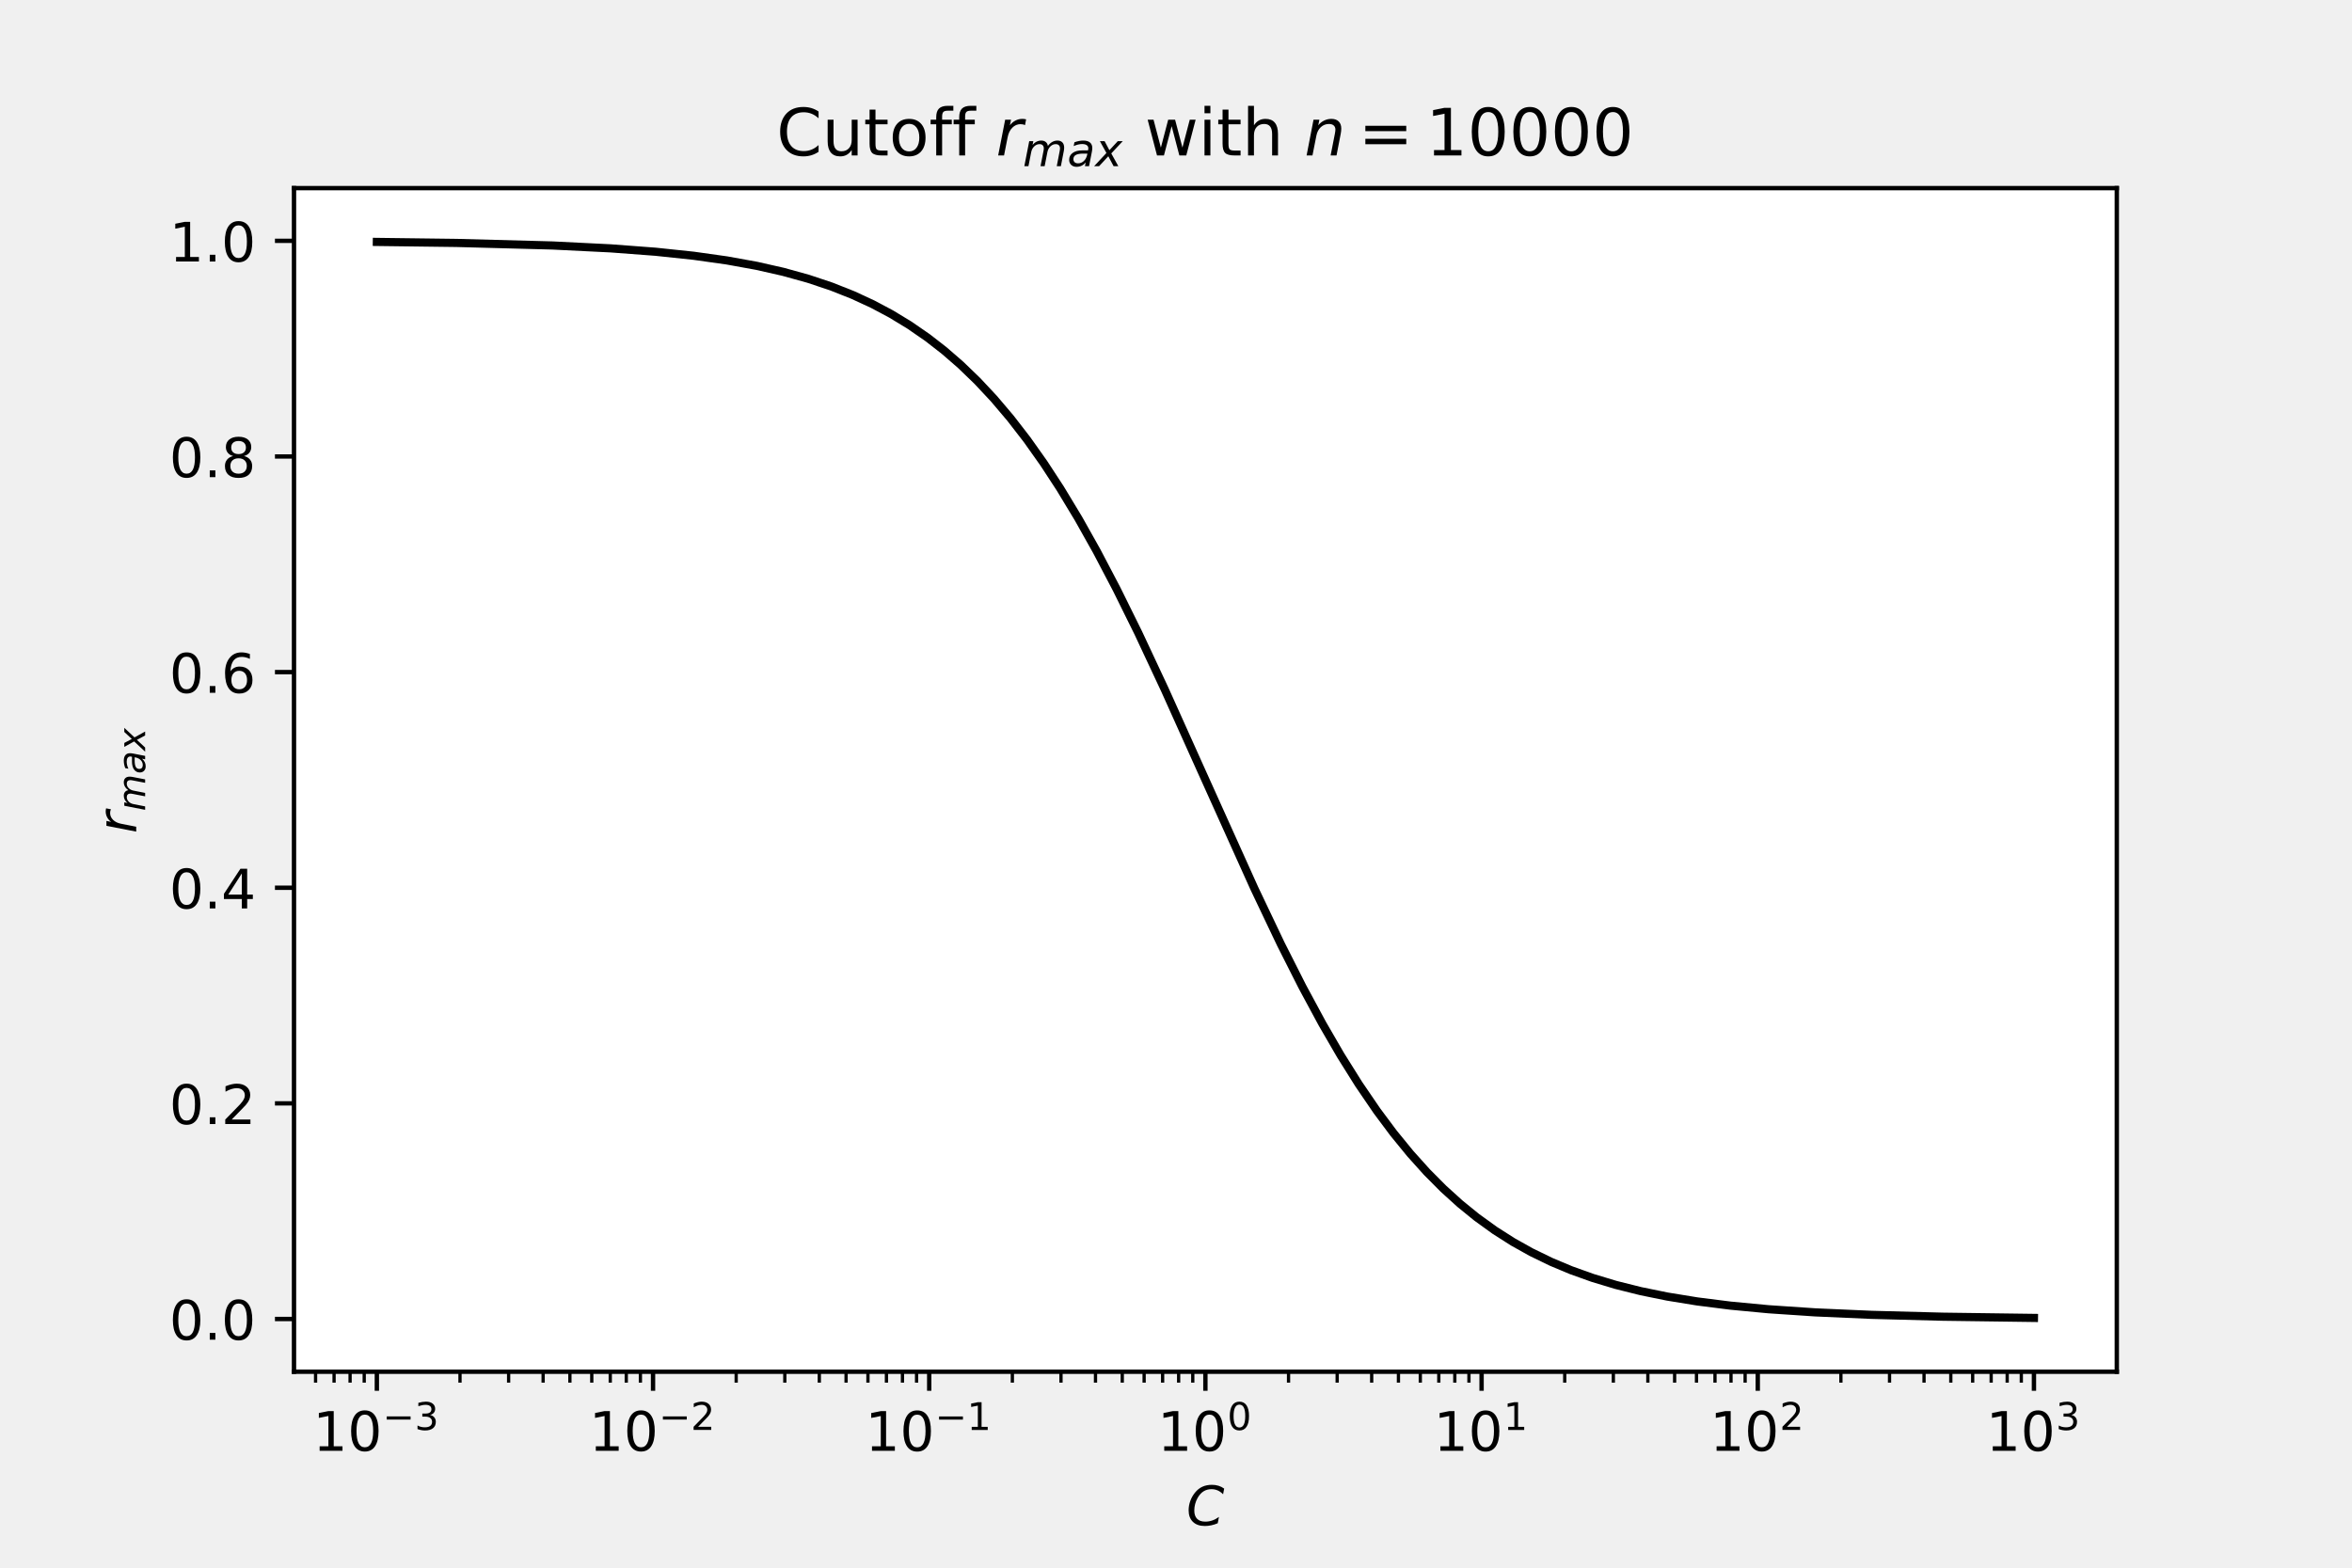
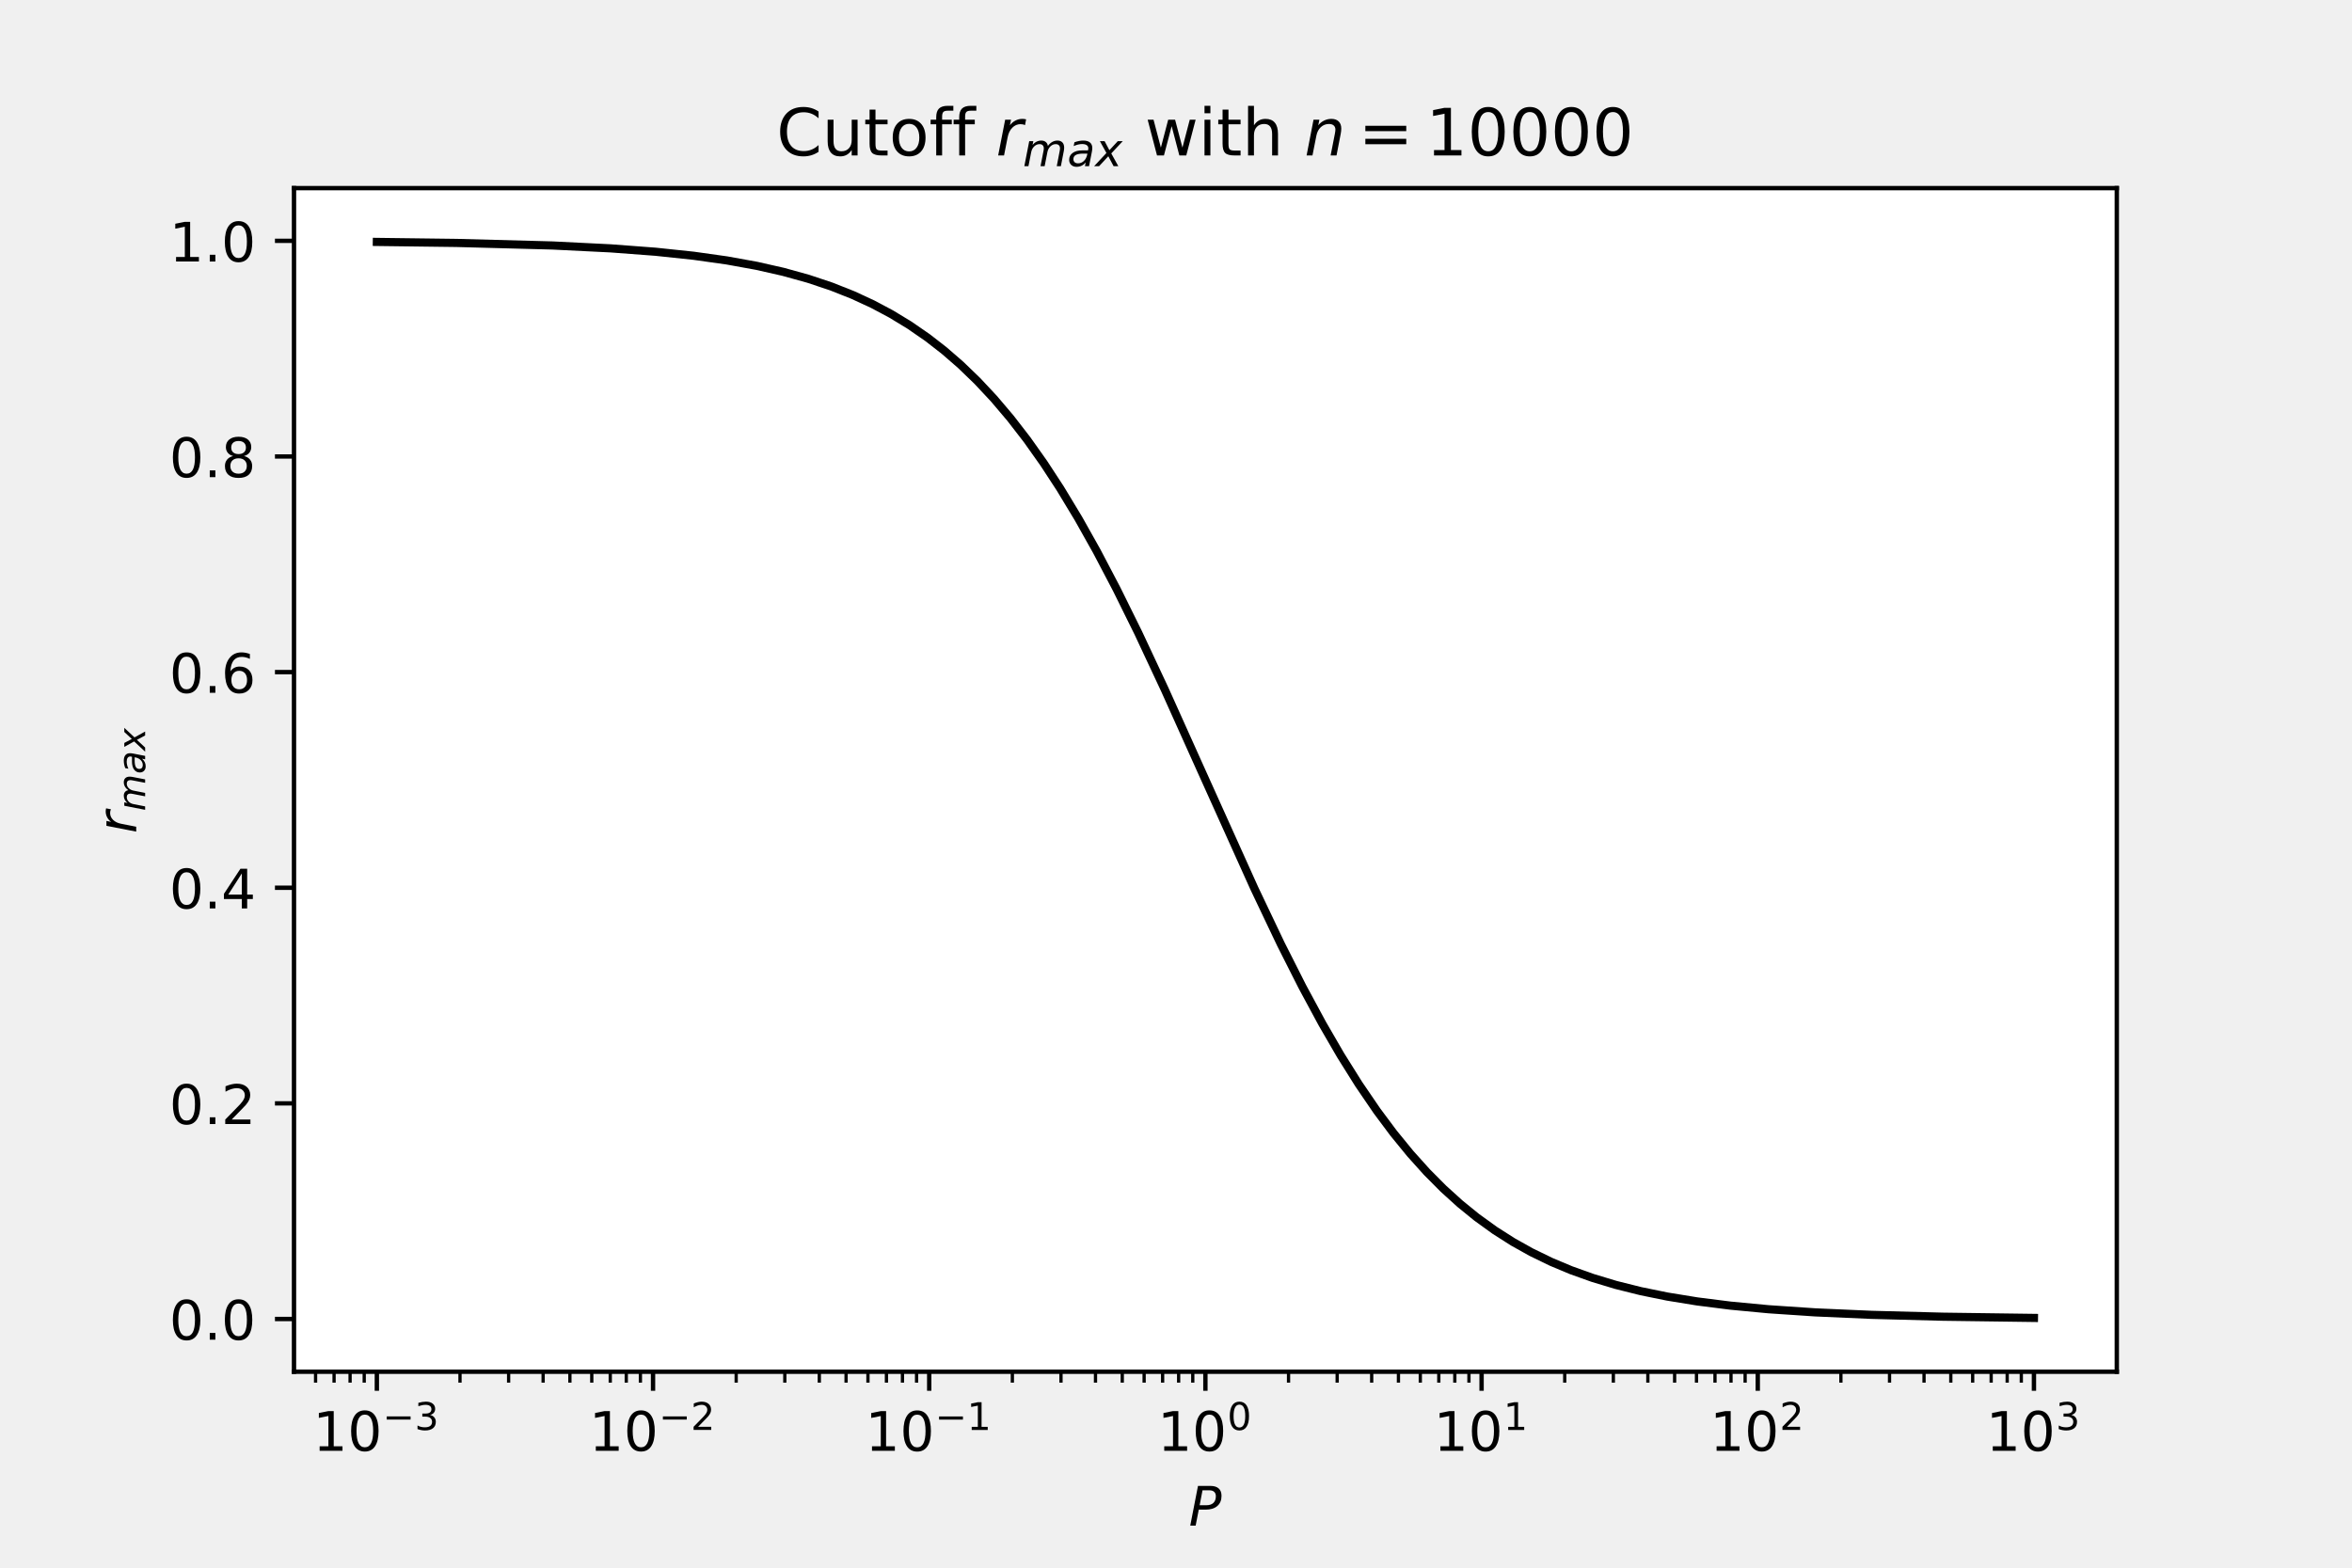
<svg xmlns="http://www.w3.org/2000/svg" xmlns:xlink="http://www.w3.org/1999/xlink" width="432pt" height="288pt" viewBox="0 0 432 288" version="1.1">
  <defs>
    <style type="text/css">*{stroke-linejoin: round; stroke-linecap: butt}</style>
  </defs>
  <g id="figure_1">
    <g id="patch_1">
      <path d="M 0 288  L 432 288  L 432 0  L 0 0  L 0 288  z " style="fill: none" />
    </g>
    <g id="axes_1">
      <g id="patch_2">
        <path d="M 54 252  L 388.8 252  L 388.8 34.56  L 54 34.56  z " style="fill: #ffffff" />
      </g>
      <g id="matplotlib.axis_1">
        <g id="xtick_1">
          <g id="line2d_1">
            <defs>
-               <path id="m0a99da5b9a" d="M 0 0  L 0 3.5  " style="stroke: #000000; stroke-width: 0.8" />
+               <path id="m77427b664f" d="M 0 0  L 0 3.5  " style="stroke: #000000; stroke-width: 0.8" />
            </defs>
            <g>
-               <use xlink:href="#m0a99da5b9a" x="69.218" y="252" style="stroke: #000000; stroke-width: 0.8" />
+               <use xlink:href="#m77427b664f" x="69.218" y="252" style="stroke: #000000; stroke-width: 0.8" />
            </g>
          </g>
          <g id="text_1">
            <g transform="translate(57.46818 266.5984)scale(0.1 -0.1)">
              <defs>
                <path id="DejaVuSans-31" d="M 794 531  L 1825 531  L 1825 4091  L 703 3866  L 703 4441  L 1819 4666  L 2450 4666  L 2450 531  L 3481 531  L 3481 0  L 794 0  L 794 531  z " transform="scale(0.015625)" />
                <path id="DejaVuSans-30" d="M 2034 4250  Q 1547 4250 1301 3770  Q 1056 3291 1056 2328  Q 1056 1369 1301 889  Q 1547 409 2034 409  Q 2525 409 2770 889  Q 3016 1369 3016 2328  Q 3016 3291 2770 3770  Q 2525 4250 2034 4250  z M 2034 4750  Q 2819 4750 3233 4129  Q 3647 3509 3647 2328  Q 3647 1150 3233 529  Q 2819 -91 2034 -91  Q 1250 -91 836 529  Q 422 1150 422 2328  Q 422 3509 836 4129  Q 1250 4750 2034 4750  z " transform="scale(0.015625)" />
                <path id="DejaVuSans-2212" d="M 678 2272  L 4684 2272  L 4684 1741  L 678 1741  L 678 2272  z " transform="scale(0.015625)" />
                <path id="DejaVuSans-33" d="M 2597 2516  Q 3050 2419 3304 2112  Q 3559 1806 3559 1356  Q 3559 666 3084 287  Q 2609 -91 1734 -91  Q 1441 -91 1130 -33  Q 819 25 488 141  L 488 750  Q 750 597 1062 519  Q 1375 441 1716 441  Q 2309 441 2620 675  Q 2931 909 2931 1356  Q 2931 1769 2642 2001  Q 2353 2234 1838 2234  L 1294 2234  L 1294 2753  L 1863 2753  Q 2328 2753 2575 2939  Q 2822 3125 2822 3475  Q 2822 3834 2567 4026  Q 2313 4219 1838 4219  Q 1578 4219 1281 4162  Q 984 4106 628 3988  L 628 4550  Q 988 4650 1302 4700  Q 1616 4750 1894 4750  Q 2613 4750 3031 4423  Q 3450 4097 3450 3541  Q 3450 3153 3228 2886  Q 3006 2619 2597 2516  z " transform="scale(0.015625)" />
              </defs>
              <use xlink:href="#DejaVuSans-31" transform="translate(0 0.765625)" />
              <use xlink:href="#DejaVuSans-30" transform="translate(63.62305 0.765625)" />
              <use xlink:href="#DejaVuSans-2212" transform="translate(128.2031 39.04688)scale(0.7)" />
              <use xlink:href="#DejaVuSans-33" transform="translate(186.8555 39.04688)scale(0.7)" />
            </g>
          </g>
        </g>
        <g id="xtick_2">
          <g id="line2d_2">
            <g>
-               <use xlink:href="#m0a99da5b9a" x="119.945" y="252" style="stroke: #000000; stroke-width: 0.8" />
+               <use xlink:href="#m77427b664f" x="119.945" y="252" style="stroke: #000000; stroke-width: 0.8" />
            </g>
          </g>
          <g id="text_2">
            <g transform="translate(108.1955 266.5984)scale(0.1 -0.1)">
              <defs>
                <path id="DejaVuSans-32" d="M 1228 531  L 3431 531  L 3431 0  L 469 0  L 469 531  Q 828 903 1448 1529  Q 2069 2156 2228 2338  Q 2531 2678 2651 2914  Q 2772 3150 2772 3378  Q 2772 3750 2511 3984  Q 2250 4219 1831 4219  Q 1534 4219 1204 4116  Q 875 4013 500 3803  L 500 4441  Q 881 4594 1212 4672  Q 1544 4750 1819 4750  Q 2544 4750 2975 4387  Q 3406 4025 3406 3419  Q 3406 3131 3298 2873  Q 3191 2616 2906 2266  Q 2828 2175 2409 1742  Q 1991 1309 1228 531  z " transform="scale(0.015625)" />
              </defs>
              <use xlink:href="#DejaVuSans-31" transform="translate(0 0.765625)" />
              <use xlink:href="#DejaVuSans-30" transform="translate(63.62305 0.765625)" />
              <use xlink:href="#DejaVuSans-2212" transform="translate(128.2031 39.04688)scale(0.7)" />
              <use xlink:href="#DejaVuSans-32" transform="translate(186.8555 39.04688)scale(0.7)" />
            </g>
          </g>
        </g>
        <g id="xtick_3">
          <g id="line2d_3">
            <g>
-               <use xlink:href="#m0a99da5b9a" x="170.673" y="252" style="stroke: #000000; stroke-width: 0.8" />
+               <use xlink:href="#m77427b664f" x="170.673" y="252" style="stroke: #000000; stroke-width: 0.8" />
            </g>
          </g>
          <g id="text_3">
            <g transform="translate(158.9227 266.5984)scale(0.1 -0.1)">
              <use xlink:href="#DejaVuSans-31" transform="translate(0 0.684375)" />
              <use xlink:href="#DejaVuSans-30" transform="translate(63.62305 0.684375)" />
              <use xlink:href="#DejaVuSans-2212" transform="translate(128.2031 38.96563)scale(0.7)" />
              <use xlink:href="#DejaVuSans-31" transform="translate(186.8555 38.96563)scale(0.7)" />
            </g>
          </g>
        </g>
        <g id="xtick_4">
          <g id="line2d_4">
            <g>
-               <use xlink:href="#m0a99da5b9a" x="221.4" y="252" style="stroke: #000000; stroke-width: 0.8" />
+               <use xlink:href="#m77427b664f" x="221.4" y="252" style="stroke: #000000; stroke-width: 0.8" />
            </g>
          </g>
          <g id="text_4">
            <g transform="translate(212.6 266.5984)scale(0.1 -0.1)">
              <use xlink:href="#DejaVuSans-31" transform="translate(0 0.765625)" />
              <use xlink:href="#DejaVuSans-30" transform="translate(63.62305 0.765625)" />
              <use xlink:href="#DejaVuSans-30" transform="translate(128.2031 39.04688)scale(0.7)" />
            </g>
          </g>
        </g>
        <g id="xtick_5">
          <g id="line2d_5">
            <g>
-               <use xlink:href="#m0a99da5b9a" x="272.127" y="252" style="stroke: #000000; stroke-width: 0.8" />
+               <use xlink:href="#m77427b664f" x="272.127" y="252" style="stroke: #000000; stroke-width: 0.8" />
            </g>
          </g>
          <g id="text_5">
            <g transform="translate(263.3273 266.5984)scale(0.1 -0.1)">
              <use xlink:href="#DejaVuSans-31" transform="translate(0 0.684375)" />
              <use xlink:href="#DejaVuSans-30" transform="translate(63.62305 0.684375)" />
              <use xlink:href="#DejaVuSans-31" transform="translate(128.2031 38.96563)scale(0.7)" />
            </g>
          </g>
        </g>
        <g id="xtick_6">
          <g id="line2d_6">
            <g>
-               <use xlink:href="#m0a99da5b9a" x="322.855" y="252" style="stroke: #000000; stroke-width: 0.8" />
+               <use xlink:href="#m77427b664f" x="322.855" y="252" style="stroke: #000000; stroke-width: 0.8" />
            </g>
          </g>
          <g id="text_6">
            <g transform="translate(314.0545 266.5984)scale(0.1 -0.1)">
              <use xlink:href="#DejaVuSans-31" transform="translate(0 0.765625)" />
              <use xlink:href="#DejaVuSans-30" transform="translate(63.62305 0.765625)" />
              <use xlink:href="#DejaVuSans-32" transform="translate(128.2031 39.04688)scale(0.7)" />
            </g>
          </g>
        </g>
        <g id="xtick_7">
          <g id="line2d_7">
            <g>
-               <use xlink:href="#m0a99da5b9a" x="373.582" y="252" style="stroke: #000000; stroke-width: 0.8" />
+               <use xlink:href="#m77427b664f" x="373.582" y="252" style="stroke: #000000; stroke-width: 0.8" />
            </g>
          </g>
          <g id="text_7">
            <g transform="translate(364.7818 266.5984)scale(0.1 -0.1)">
              <use xlink:href="#DejaVuSans-31" transform="translate(0 0.765625)" />
              <use xlink:href="#DejaVuSans-30" transform="translate(63.62305 0.765625)" />
              <use xlink:href="#DejaVuSans-33" transform="translate(128.2031 39.04688)scale(0.7)" />
            </g>
          </g>
        </g>
        <g id="xtick_8">
          <g id="line2d_8">
            <defs>
-               <path id="m6ea107515f" d="M 0 0  L 0 2  " style="stroke: #000000; stroke-width: 0.6" />
+               <path id="m5f921a0307" d="M 0 0  L 0 2  " style="stroke: #000000; stroke-width: 0.6" />
            </defs>
            <g>
-               <use xlink:href="#m6ea107515f" x="57.964" y="252" style="stroke: #000000; stroke-width: 0.6" />
+               <use xlink:href="#m5f921a0307" x="57.964" y="252" style="stroke: #000000; stroke-width: 0.6" />
            </g>
          </g>
        </g>
        <g id="xtick_9">
          <g id="line2d_9">
            <g>
-               <use xlink:href="#m6ea107515f" x="61.36" y="252" style="stroke: #000000; stroke-width: 0.6" />
+               <use xlink:href="#m5f921a0307" x="61.36" y="252" style="stroke: #000000; stroke-width: 0.6" />
            </g>
          </g>
        </g>
        <g id="xtick_10">
          <g id="line2d_10">
            <g>
-               <use xlink:href="#m6ea107515f" x="64.302" y="252" style="stroke: #000000; stroke-width: 0.6" />
+               <use xlink:href="#m5f921a0307" x="64.302" y="252" style="stroke: #000000; stroke-width: 0.6" />
            </g>
          </g>
        </g>
        <g id="xtick_11">
          <g id="line2d_11">
            <g>
-               <use xlink:href="#m6ea107515f" x="66.897" y="252" style="stroke: #000000; stroke-width: 0.6" />
+               <use xlink:href="#m5f921a0307" x="66.897" y="252" style="stroke: #000000; stroke-width: 0.6" />
            </g>
          </g>
        </g>
        <g id="xtick_12">
          <g id="line2d_12">
            <g>
-               <use xlink:href="#m6ea107515f" x="84.489" y="252" style="stroke: #000000; stroke-width: 0.6" />
+               <use xlink:href="#m5f921a0307" x="84.489" y="252" style="stroke: #000000; stroke-width: 0.6" />
            </g>
          </g>
        </g>
        <g id="xtick_13">
          <g id="line2d_13">
            <g>
-               <use xlink:href="#m6ea107515f" x="93.421" y="252" style="stroke: #000000; stroke-width: 0.6" />
+               <use xlink:href="#m5f921a0307" x="93.421" y="252" style="stroke: #000000; stroke-width: 0.6" />
            </g>
          </g>
        </g>
        <g id="xtick_14">
          <g id="line2d_14">
            <g>
-               <use xlink:href="#m6ea107515f" x="99.759" y="252" style="stroke: #000000; stroke-width: 0.6" />
+               <use xlink:href="#m5f921a0307" x="99.759" y="252" style="stroke: #000000; stroke-width: 0.6" />
            </g>
          </g>
        </g>
        <g id="xtick_15">
          <g id="line2d_15">
            <g>
-               <use xlink:href="#m6ea107515f" x="104.675" y="252" style="stroke: #000000; stroke-width: 0.6" />
+               <use xlink:href="#m5f921a0307" x="104.675" y="252" style="stroke: #000000; stroke-width: 0.6" />
            </g>
          </g>
        </g>
        <g id="xtick_16">
          <g id="line2d_16">
            <g>
-               <use xlink:href="#m6ea107515f" x="108.692" y="252" style="stroke: #000000; stroke-width: 0.6" />
+               <use xlink:href="#m5f921a0307" x="108.692" y="252" style="stroke: #000000; stroke-width: 0.6" />
            </g>
          </g>
        </g>
        <g id="xtick_17">
          <g id="line2d_17">
            <g>
-               <use xlink:href="#m6ea107515f" x="112.088" y="252" style="stroke: #000000; stroke-width: 0.6" />
+               <use xlink:href="#m5f921a0307" x="112.088" y="252" style="stroke: #000000; stroke-width: 0.6" />
            </g>
          </g>
        </g>
        <g id="xtick_18">
          <g id="line2d_18">
            <g>
-               <use xlink:href="#m6ea107515f" x="115.029" y="252" style="stroke: #000000; stroke-width: 0.6" />
+               <use xlink:href="#m5f921a0307" x="115.029" y="252" style="stroke: #000000; stroke-width: 0.6" />
            </g>
          </g>
        </g>
        <g id="xtick_19">
          <g id="line2d_19">
            <g>
-               <use xlink:href="#m6ea107515f" x="117.624" y="252" style="stroke: #000000; stroke-width: 0.6" />
+               <use xlink:href="#m5f921a0307" x="117.624" y="252" style="stroke: #000000; stroke-width: 0.6" />
            </g>
          </g>
        </g>
        <g id="xtick_20">
          <g id="line2d_20">
            <g>
-               <use xlink:href="#m6ea107515f" x="135.216" y="252" style="stroke: #000000; stroke-width: 0.6" />
+               <use xlink:href="#m5f921a0307" x="135.216" y="252" style="stroke: #000000; stroke-width: 0.6" />
            </g>
          </g>
        </g>
        <g id="xtick_21">
          <g id="line2d_21">
            <g>
-               <use xlink:href="#m6ea107515f" x="144.149" y="252" style="stroke: #000000; stroke-width: 0.6" />
+               <use xlink:href="#m5f921a0307" x="144.149" y="252" style="stroke: #000000; stroke-width: 0.6" />
            </g>
          </g>
        </g>
        <g id="xtick_22">
          <g id="line2d_22">
            <g>
-               <use xlink:href="#m6ea107515f" x="150.486" y="252" style="stroke: #000000; stroke-width: 0.6" />
+               <use xlink:href="#m5f921a0307" x="150.486" y="252" style="stroke: #000000; stroke-width: 0.6" />
            </g>
          </g>
        </g>
        <g id="xtick_23">
          <g id="line2d_23">
            <g>
-               <use xlink:href="#m6ea107515f" x="155.402" y="252" style="stroke: #000000; stroke-width: 0.6" />
+               <use xlink:href="#m5f921a0307" x="155.402" y="252" style="stroke: #000000; stroke-width: 0.6" />
            </g>
          </g>
        </g>
        <g id="xtick_24">
          <g id="line2d_24">
            <g>
-               <use xlink:href="#m6ea107515f" x="159.419" y="252" style="stroke: #000000; stroke-width: 0.6" />
+               <use xlink:href="#m5f921a0307" x="159.419" y="252" style="stroke: #000000; stroke-width: 0.6" />
            </g>
          </g>
        </g>
        <g id="xtick_25">
          <g id="line2d_25">
            <g>
-               <use xlink:href="#m6ea107515f" x="162.815" y="252" style="stroke: #000000; stroke-width: 0.6" />
+               <use xlink:href="#m5f921a0307" x="162.815" y="252" style="stroke: #000000; stroke-width: 0.6" />
            </g>
          </g>
        </g>
        <g id="xtick_26">
          <g id="line2d_26">
            <g>
-               <use xlink:href="#m6ea107515f" x="165.757" y="252" style="stroke: #000000; stroke-width: 0.6" />
+               <use xlink:href="#m5f921a0307" x="165.757" y="252" style="stroke: #000000; stroke-width: 0.6" />
            </g>
          </g>
        </g>
        <g id="xtick_27">
          <g id="line2d_27">
            <g>
-               <use xlink:href="#m6ea107515f" x="168.352" y="252" style="stroke: #000000; stroke-width: 0.6" />
+               <use xlink:href="#m5f921a0307" x="168.352" y="252" style="stroke: #000000; stroke-width: 0.6" />
            </g>
          </g>
        </g>
        <g id="xtick_28">
          <g id="line2d_28">
            <g>
-               <use xlink:href="#m6ea107515f" x="185.943" y="252" style="stroke: #000000; stroke-width: 0.6" />
+               <use xlink:href="#m5f921a0307" x="185.943" y="252" style="stroke: #000000; stroke-width: 0.6" />
            </g>
          </g>
        </g>
        <g id="xtick_29">
          <g id="line2d_29">
            <g>
-               <use xlink:href="#m6ea107515f" x="194.876" y="252" style="stroke: #000000; stroke-width: 0.6" />
+               <use xlink:href="#m5f921a0307" x="194.876" y="252" style="stroke: #000000; stroke-width: 0.6" />
            </g>
          </g>
        </g>
        <g id="xtick_30">
          <g id="line2d_30">
            <g>
-               <use xlink:href="#m6ea107515f" x="201.214" y="252" style="stroke: #000000; stroke-width: 0.6" />
+               <use xlink:href="#m5f921a0307" x="201.214" y="252" style="stroke: #000000; stroke-width: 0.6" />
            </g>
          </g>
        </g>
        <g id="xtick_31">
          <g id="line2d_31">
            <g>
-               <use xlink:href="#m6ea107515f" x="206.13" y="252" style="stroke: #000000; stroke-width: 0.6" />
+               <use xlink:href="#m5f921a0307" x="206.13" y="252" style="stroke: #000000; stroke-width: 0.6" />
            </g>
          </g>
        </g>
        <g id="xtick_32">
          <g id="line2d_32">
            <g>
-               <use xlink:href="#m6ea107515f" x="210.146" y="252" style="stroke: #000000; stroke-width: 0.6" />
+               <use xlink:href="#m5f921a0307" x="210.146" y="252" style="stroke: #000000; stroke-width: 0.6" />
            </g>
          </g>
        </g>
        <g id="xtick_33">
          <g id="line2d_33">
            <g>
-               <use xlink:href="#m6ea107515f" x="213.542" y="252" style="stroke: #000000; stroke-width: 0.6" />
+               <use xlink:href="#m5f921a0307" x="213.542" y="252" style="stroke: #000000; stroke-width: 0.6" />
            </g>
          </g>
        </g>
        <g id="xtick_34">
          <g id="line2d_34">
            <g>
-               <use xlink:href="#m6ea107515f" x="216.484" y="252" style="stroke: #000000; stroke-width: 0.6" />
+               <use xlink:href="#m5f921a0307" x="216.484" y="252" style="stroke: #000000; stroke-width: 0.6" />
            </g>
          </g>
        </g>
        <g id="xtick_35">
          <g id="line2d_35">
            <g>
-               <use xlink:href="#m6ea107515f" x="219.079" y="252" style="stroke: #000000; stroke-width: 0.6" />
+               <use xlink:href="#m5f921a0307" x="219.079" y="252" style="stroke: #000000; stroke-width: 0.6" />
            </g>
          </g>
        </g>
        <g id="xtick_36">
          <g id="line2d_36">
            <g>
-               <use xlink:href="#m6ea107515f" x="236.67" y="252" style="stroke: #000000; stroke-width: 0.6" />
+               <use xlink:href="#m5f921a0307" x="236.67" y="252" style="stroke: #000000; stroke-width: 0.6" />
            </g>
          </g>
        </g>
        <g id="xtick_37">
          <g id="line2d_37">
            <g>
-               <use xlink:href="#m6ea107515f" x="245.603" y="252" style="stroke: #000000; stroke-width: 0.6" />
+               <use xlink:href="#m5f921a0307" x="245.603" y="252" style="stroke: #000000; stroke-width: 0.6" />
            </g>
          </g>
        </g>
        <g id="xtick_38">
          <g id="line2d_38">
            <g>
-               <use xlink:href="#m6ea107515f" x="251.941" y="252" style="stroke: #000000; stroke-width: 0.6" />
+               <use xlink:href="#m5f921a0307" x="251.941" y="252" style="stroke: #000000; stroke-width: 0.6" />
            </g>
          </g>
        </g>
        <g id="xtick_39">
          <g id="line2d_39">
            <g>
-               <use xlink:href="#m6ea107515f" x="256.857" y="252" style="stroke: #000000; stroke-width: 0.6" />
+               <use xlink:href="#m5f921a0307" x="256.857" y="252" style="stroke: #000000; stroke-width: 0.6" />
            </g>
          </g>
        </g>
        <g id="xtick_40">
          <g id="line2d_40">
            <g>
-               <use xlink:href="#m6ea107515f" x="260.873" y="252" style="stroke: #000000; stroke-width: 0.6" />
+               <use xlink:href="#m5f921a0307" x="260.873" y="252" style="stroke: #000000; stroke-width: 0.6" />
            </g>
          </g>
        </g>
        <g id="xtick_41">
          <g id="line2d_41">
            <g>
-               <use xlink:href="#m6ea107515f" x="264.27" y="252" style="stroke: #000000; stroke-width: 0.6" />
+               <use xlink:href="#m5f921a0307" x="264.27" y="252" style="stroke: #000000; stroke-width: 0.6" />
            </g>
          </g>
        </g>
        <g id="xtick_42">
          <g id="line2d_42">
            <g>
-               <use xlink:href="#m6ea107515f" x="267.211" y="252" style="stroke: #000000; stroke-width: 0.6" />
+               <use xlink:href="#m5f921a0307" x="267.211" y="252" style="stroke: #000000; stroke-width: 0.6" />
            </g>
          </g>
        </g>
        <g id="xtick_43">
          <g id="line2d_43">
            <g>
-               <use xlink:href="#m6ea107515f" x="269.806" y="252" style="stroke: #000000; stroke-width: 0.6" />
+               <use xlink:href="#m5f921a0307" x="269.806" y="252" style="stroke: #000000; stroke-width: 0.6" />
            </g>
          </g>
        </g>
        <g id="xtick_44">
          <g id="line2d_44">
            <g>
-               <use xlink:href="#m6ea107515f" x="287.398" y="252" style="stroke: #000000; stroke-width: 0.6" />
+               <use xlink:href="#m5f921a0307" x="287.398" y="252" style="stroke: #000000; stroke-width: 0.6" />
            </g>
          </g>
        </g>
        <g id="xtick_45">
          <g id="line2d_45">
            <g>
-               <use xlink:href="#m6ea107515f" x="296.33" y="252" style="stroke: #000000; stroke-width: 0.6" />
+               <use xlink:href="#m5f921a0307" x="296.33" y="252" style="stroke: #000000; stroke-width: 0.6" />
            </g>
          </g>
        </g>
        <g id="xtick_46">
          <g id="line2d_46">
            <g>
-               <use xlink:href="#m6ea107515f" x="302.668" y="252" style="stroke: #000000; stroke-width: 0.6" />
+               <use xlink:href="#m5f921a0307" x="302.668" y="252" style="stroke: #000000; stroke-width: 0.6" />
            </g>
          </g>
        </g>
        <g id="xtick_47">
          <g id="line2d_47">
            <g>
-               <use xlink:href="#m6ea107515f" x="307.584" y="252" style="stroke: #000000; stroke-width: 0.6" />
+               <use xlink:href="#m5f921a0307" x="307.584" y="252" style="stroke: #000000; stroke-width: 0.6" />
            </g>
          </g>
        </g>
        <g id="xtick_48">
          <g id="line2d_48">
            <g>
-               <use xlink:href="#m6ea107515f" x="311.601" y="252" style="stroke: #000000; stroke-width: 0.6" />
+               <use xlink:href="#m5f921a0307" x="311.601" y="252" style="stroke: #000000; stroke-width: 0.6" />
            </g>
          </g>
        </g>
        <g id="xtick_49">
          <g id="line2d_49">
            <g>
-               <use xlink:href="#m6ea107515f" x="314.997" y="252" style="stroke: #000000; stroke-width: 0.6" />
+               <use xlink:href="#m5f921a0307" x="314.997" y="252" style="stroke: #000000; stroke-width: 0.6" />
            </g>
          </g>
        </g>
        <g id="xtick_50">
          <g id="line2d_50">
            <g>
-               <use xlink:href="#m6ea107515f" x="317.939" y="252" style="stroke: #000000; stroke-width: 0.6" />
+               <use xlink:href="#m5f921a0307" x="317.939" y="252" style="stroke: #000000; stroke-width: 0.6" />
            </g>
          </g>
        </g>
        <g id="xtick_51">
          <g id="line2d_51">
            <g>
-               <use xlink:href="#m6ea107515f" x="320.533" y="252" style="stroke: #000000; stroke-width: 0.6" />
+               <use xlink:href="#m5f921a0307" x="320.533" y="252" style="stroke: #000000; stroke-width: 0.6" />
            </g>
          </g>
        </g>
        <g id="xtick_52">
          <g id="line2d_52">
            <g>
-               <use xlink:href="#m6ea107515f" x="338.125" y="252" style="stroke: #000000; stroke-width: 0.6" />
+               <use xlink:href="#m5f921a0307" x="338.125" y="252" style="stroke: #000000; stroke-width: 0.6" />
            </g>
          </g>
        </g>
        <g id="xtick_53">
          <g id="line2d_53">
            <g>
-               <use xlink:href="#m6ea107515f" x="347.058" y="252" style="stroke: #000000; stroke-width: 0.6" />
+               <use xlink:href="#m5f921a0307" x="347.058" y="252" style="stroke: #000000; stroke-width: 0.6" />
            </g>
          </g>
        </g>
        <g id="xtick_54">
          <g id="line2d_54">
            <g>
-               <use xlink:href="#m6ea107515f" x="353.395" y="252" style="stroke: #000000; stroke-width: 0.6" />
+               <use xlink:href="#m5f921a0307" x="353.395" y="252" style="stroke: #000000; stroke-width: 0.6" />
            </g>
          </g>
        </g>
        <g id="xtick_55">
          <g id="line2d_55">
            <g>
-               <use xlink:href="#m6ea107515f" x="358.311" y="252" style="stroke: #000000; stroke-width: 0.6" />
+               <use xlink:href="#m5f921a0307" x="358.311" y="252" style="stroke: #000000; stroke-width: 0.6" />
            </g>
          </g>
        </g>
        <g id="xtick_56">
          <g id="line2d_56">
            <g>
-               <use xlink:href="#m6ea107515f" x="362.328" y="252" style="stroke: #000000; stroke-width: 0.6" />
+               <use xlink:href="#m5f921a0307" x="362.328" y="252" style="stroke: #000000; stroke-width: 0.6" />
            </g>
          </g>
        </g>
        <g id="xtick_57">
          <g id="line2d_57">
            <g>
-               <use xlink:href="#m6ea107515f" x="365.724" y="252" style="stroke: #000000; stroke-width: 0.6" />
+               <use xlink:href="#m5f921a0307" x="365.724" y="252" style="stroke: #000000; stroke-width: 0.6" />
            </g>
          </g>
        </g>
        <g id="xtick_58">
          <g id="line2d_58">
            <g>
-               <use xlink:href="#m6ea107515f" x="368.666" y="252" style="stroke: #000000; stroke-width: 0.6" />
+               <use xlink:href="#m5f921a0307" x="368.666" y="252" style="stroke: #000000; stroke-width: 0.6" />
            </g>
          </g>
        </g>
        <g id="xtick_59">
          <g id="line2d_59">
            <g>
-               <use xlink:href="#m6ea107515f" x="371.261" y="252" style="stroke: #000000; stroke-width: 0.6" />
+               <use xlink:href="#m5f921a0307" x="371.261" y="252" style="stroke: #000000; stroke-width: 0.6" />
            </g>
          </g>
        </g>
        <g id="text_8">
-           <g transform="translate(217.9 280.2766)scale(0.1 -0.1)">
+           <g transform="translate(218.35 280.2766)scale(0.1 -0.1)">
            <defs>
-               <path id="DejaVuSans-Oblique-43" d="M 4447 4306  L 4319 3641  Q 4019 3944 3683 4091  Q 3347 4238 2956 4238  Q 2422 4238 2017 3981  Q 1613 3725 1319 3200  Q 1131 2863 1032 2486  Q 934 2109 934 1728  Q 934 1091 1264 756  Q 1594 422 2222 422  Q 2656 422 3056 561  Q 3456 700 3834 978  L 3688 231  Q 3316 72 2936 -9  Q 2556 -91 2175 -91  Q 1278 -91 773 396  Q 269 884 269 1753  Q 269 2309 461 2846  Q 653 3384 1013 3828  Q 1394 4300 1883 4525  Q 2372 4750 3022 4750  Q 3422 4750 3780 4639  Q 4138 4528 4447 4306  z " transform="scale(0.015625)" />
+               <path id="DejaVuSans-Oblique-50" d="M 1081 4666  L 2541 4666  Q 3178 4666 3512 4369  Q 3847 4072 3847 3500  Q 3847 2731 3353 2303  Q 2859 1875 1966 1875  L 1172 1875  L 806 0  L 172 0  L 1081 4666  z M 1613 4147  L 1275 2394  L 2069 2394  Q 2606 2394 2893 2669  Q 3181 2944 3181 3456  Q 3181 3784 2986 3965  Q 2791 4147 2438 4147  L 1613 4147  z " transform="scale(0.015625)" />
            </defs>
-             <use xlink:href="#DejaVuSans-Oblique-43" transform="translate(0 0.78125)" />
+             <use xlink:href="#DejaVuSans-Oblique-50" transform="translate(0 0.09375)" />
          </g>
        </g>
      </g>
      <g id="matplotlib.axis_2">
        <g id="ytick_1">
          <g id="line2d_60">
            <defs>
-               <path id="md13eb51fab" d="M 0 0  L -3.5 0  " style="stroke: #000000; stroke-width: 0.8" />
+               <path id="m10a8752528" d="M 0 0  L -3.5 0  " style="stroke: #000000; stroke-width: 0.8" />
            </defs>
            <g>
-               <use xlink:href="#md13eb51fab" x="54" y="242.314" style="stroke: #000000; stroke-width: 0.8" />
+               <use xlink:href="#m10a8752528" x="54" y="242.314" style="stroke: #000000; stroke-width: 0.8" />
            </g>
          </g>
          <g id="text_9">
            <g transform="translate(31.09688 246.1135)scale(0.1 -0.1)">
              <defs>
                <path id="DejaVuSans-2e" d="M 684 794  L 1344 794  L 1344 0  L 684 0  L 684 794  z " transform="scale(0.015625)" />
              </defs>
              <use xlink:href="#DejaVuSans-30" />
              <use xlink:href="#DejaVuSans-2e" x="63.623" />
              <use xlink:href="#DejaVuSans-30" x="95.41" />
            </g>
          </g>
        </g>
        <g id="ytick_2">
          <g id="line2d_61">
            <g>
-               <use xlink:href="#md13eb51fab" x="54" y="202.7" style="stroke: #000000; stroke-width: 0.8" />
+               <use xlink:href="#m10a8752528" x="54" y="202.7" style="stroke: #000000; stroke-width: 0.8" />
            </g>
          </g>
          <g id="text_10">
            <g transform="translate(31.09688 206.4995)scale(0.1 -0.1)">
              <use xlink:href="#DejaVuSans-30" />
              <use xlink:href="#DejaVuSans-2e" x="63.623" />
              <use xlink:href="#DejaVuSans-32" x="95.41" />
            </g>
          </g>
        </g>
        <g id="ytick_3">
          <g id="line2d_62">
            <g>
-               <use xlink:href="#md13eb51fab" x="54" y="163.086" style="stroke: #000000; stroke-width: 0.8" />
+               <use xlink:href="#m10a8752528" x="54" y="163.086" style="stroke: #000000; stroke-width: 0.8" />
            </g>
          </g>
          <g id="text_11">
            <g transform="translate(31.09688 166.8856)scale(0.1 -0.1)">
              <defs>
                <path id="DejaVuSans-34" d="M 2419 4116  L 825 1625  L 2419 1625  L 2419 4116  z M 2253 4666  L 3047 4666  L 3047 1625  L 3713 1625  L 3713 1100  L 3047 1100  L 3047 0  L 2419 0  L 2419 1100  L 313 1100  L 313 1709  L 2253 4666  z " transform="scale(0.015625)" />
              </defs>
              <use xlink:href="#DejaVuSans-30" />
              <use xlink:href="#DejaVuSans-2e" x="63.623" />
              <use xlink:href="#DejaVuSans-34" x="95.41" />
            </g>
          </g>
        </g>
        <g id="ytick_4">
          <g id="line2d_63">
            <g>
-               <use xlink:href="#md13eb51fab" x="54" y="123.473" style="stroke: #000000; stroke-width: 0.8" />
+               <use xlink:href="#m10a8752528" x="54" y="123.473" style="stroke: #000000; stroke-width: 0.8" />
            </g>
          </g>
          <g id="text_12">
            <g transform="translate(31.09688 127.2717)scale(0.1 -0.1)">
              <defs>
                <path id="DejaVuSans-36" d="M 2113 2584  Q 1688 2584 1439 2293  Q 1191 2003 1191 1497  Q 1191 994 1439 701  Q 1688 409 2113 409  Q 2538 409 2786 701  Q 3034 994 3034 1497  Q 3034 2003 2786 2293  Q 2538 2584 2113 2584  z M 3366 4563  L 3366 3988  Q 3128 4100 2886 4159  Q 2644 4219 2406 4219  Q 1781 4219 1451 3797  Q 1122 3375 1075 2522  Q 1259 2794 1537 2939  Q 1816 3084 2150 3084  Q 2853 3084 3261 2657  Q 3669 2231 3669 1497  Q 3669 778 3244 343  Q 2819 -91 2113 -91  Q 1303 -91 875 529  Q 447 1150 447 2328  Q 447 3434 972 4092  Q 1497 4750 2381 4750  Q 2619 4750 2861 4703  Q 3103 4656 3366 4563  z " transform="scale(0.015625)" />
              </defs>
              <use xlink:href="#DejaVuSans-30" />
              <use xlink:href="#DejaVuSans-2e" x="63.623" />
              <use xlink:href="#DejaVuSans-36" x="95.41" />
            </g>
          </g>
        </g>
        <g id="ytick_5">
          <g id="line2d_64">
            <g>
-               <use xlink:href="#md13eb51fab" x="54" y="83.859" style="stroke: #000000; stroke-width: 0.8" />
+               <use xlink:href="#m10a8752528" x="54" y="83.859" style="stroke: #000000; stroke-width: 0.8" />
            </g>
          </g>
          <g id="text_13">
            <g transform="translate(31.09688 87.65782)scale(0.1 -0.1)">
              <defs>
                <path id="DejaVuSans-38" d="M 2034 2216  Q 1584 2216 1326 1975  Q 1069 1734 1069 1313  Q 1069 891 1326 650  Q 1584 409 2034 409  Q 2484 409 2743 651  Q 3003 894 3003 1313  Q 3003 1734 2745 1975  Q 2488 2216 2034 2216  z M 1403 2484  Q 997 2584 770 2862  Q 544 3141 544 3541  Q 544 4100 942 4425  Q 1341 4750 2034 4750  Q 2731 4750 3128 4425  Q 3525 4100 3525 3541  Q 3525 3141 3298 2862  Q 3072 2584 2669 2484  Q 3125 2378 3379 2068  Q 3634 1759 3634 1313  Q 3634 634 3220 271  Q 2806 -91 2034 -91  Q 1263 -91 848 271  Q 434 634 434 1313  Q 434 1759 690 2068  Q 947 2378 1403 2484  z M 1172 3481  Q 1172 3119 1398 2916  Q 1625 2713 2034 2713  Q 2441 2713 2670 2916  Q 2900 3119 2900 3481  Q 2900 3844 2670 4047  Q 2441 4250 2034 4250  Q 1625 4250 1398 4047  Q 1172 3844 1172 3481  z " transform="scale(0.015625)" />
              </defs>
              <use xlink:href="#DejaVuSans-30" />
              <use xlink:href="#DejaVuSans-2e" x="63.623" />
              <use xlink:href="#DejaVuSans-38" x="95.41" />
            </g>
          </g>
        </g>
        <g id="ytick_6">
          <g id="line2d_65">
            <g>
-               <use xlink:href="#md13eb51fab" x="54" y="44.245" style="stroke: #000000; stroke-width: 0.8" />
+               <use xlink:href="#m10a8752528" x="54" y="44.245" style="stroke: #000000; stroke-width: 0.8" />
            </g>
          </g>
          <g id="text_14">
            <g transform="translate(31.09688 48.04392)scale(0.1 -0.1)">
              <use xlink:href="#DejaVuSans-31" />
              <use xlink:href="#DejaVuSans-2e" x="63.623" />
              <use xlink:href="#DejaVuSans-30" x="95.41" />
            </g>
          </g>
        </g>
        <g id="text_15">
          <g transform="translate(25.01719 153.13)rotate(-90)scale(0.1 -0.1)">
            <defs>
              <path id="DejaVuSans-Oblique-72" d="M 2853 2969  Q 2766 3016 2653 3041  Q 2541 3066 2413 3066  Q 1953 3066 1609 2717  Q 1266 2369 1153 1784  L 800 0  L 225 0  L 909 3500  L 1484 3500  L 1375 2956  Q 1603 3259 1920 3421  Q 2238 3584 2597 3584  Q 2691 3584 2781 3573  Q 2872 3563 2963 3538  L 2853 2969  z " transform="scale(0.015625)" />
              <path id="DejaVuSans-Oblique-6d" d="M 5747 2113  L 5338 0  L 4763 0  L 5166 2094  Q 5191 2228 5203 2325  Q 5216 2422 5216 2491  Q 5216 2772 5059 2928  Q 4903 3084 4622 3084  Q 4203 3084 3875 2770  Q 3547 2456 3450 1953  L 3066 0  L 2491 0  L 2900 2094  Q 2925 2209 2937 2307  Q 2950 2406 2950 2484  Q 2950 2769 2794 2926  Q 2638 3084 2363 3084  Q 1938 3084 1609 2770  Q 1281 2456 1184 1953  L 800 0  L 225 0  L 909 3500  L 1484 3500  L 1375 2956  Q 1609 3263 1923 3423  Q 2238 3584 2597 3584  Q 2978 3584 3223 3384  Q 3469 3184 3519 2828  Q 3781 3197 4126 3390  Q 4472 3584 4856 3584  Q 5306 3584 5551 3325  Q 5797 3066 5797 2591  Q 5797 2488 5784 2364  Q 5772 2241 5747 2113  z " transform="scale(0.015625)" />
              <path id="DejaVuSans-Oblique-61" d="M 3438 1997  L 3047 0  L 2472 0  L 2578 531  Q 2325 219 2001 64  Q 1678 -91 1281 -91  Q 834 -91 548 182  Q 263 456 263 884  Q 263 1497 752 1853  Q 1241 2209 2100 2209  L 2900 2209  L 2931 2363  Q 2938 2388 2941 2417  Q 2944 2447 2944 2509  Q 2944 2788 2717 2942  Q 2491 3097 2081 3097  Q 1800 3097 1504 3025  Q 1209 2953 897 2809  L 997 3341  Q 1322 3463 1633 3523  Q 1944 3584 2234 3584  Q 2853 3584 3176 3315  Q 3500 3047 3500 2534  Q 3500 2431 3484 2292  Q 3469 2153 3438 1997  z M 2816 1759  L 2241 1759  Q 1534 1759 1195 1570  Q 856 1381 856 984  Q 856 709 1029 553  Q 1203 397 1509 397  Q 1978 397 2328 733  Q 2678 1069 2791 1631  L 2816 1759  z " transform="scale(0.015625)" />
              <path id="DejaVuSans-Oblique-78" d="M 3841 3500  L 2234 1784  L 3219 0  L 2559 0  L 1819 1388  L 531 0  L -166 0  L 1556 1844  L 641 3500  L 1300 3500  L 1972 2234  L 3144 3500  L 3841 3500  z " transform="scale(0.015625)" />
            </defs>
            <use xlink:href="#DejaVuSans-Oblique-72" />
            <use xlink:href="#DejaVuSans-Oblique-6d" transform="translate(41.11328 -16.40625)scale(0.7)" />
            <use xlink:href="#DejaVuSans-Oblique-61" transform="translate(109.3018 -16.40625)scale(0.7)" />
            <use xlink:href="#DejaVuSans-Oblique-78" transform="translate(152.1973 -16.40625)scale(0.7)" />
          </g>
        </g>
      </g>
      <g id="line2d_66">
-         <path d="M 69.218 44.444  L 83.842 44.628  L 101.513 45.099  L 112.176 45.627  L 120.402 46.246  L 127.41 46.986  L 133.503 47.843  L 138.987 48.837  L 143.862 49.941  L 148.432 51.208  L 152.697 52.633  L 156.658 54.202  L 160.314 55.894  L 163.665 57.678  L 167.017 59.713  L 170.368 62.026  L 173.415 64.395  L 176.461 67.039  L 179.508 69.981  L 182.555 73.239  L 185.601 76.832  L 188.648 80.774  L 191.695 85.074  L 194.742 89.739  L 198.093 95.288  L 201.444 101.26  L 205.1 108.228  L 209.061 116.248  L 213.936 126.661  L 220.638 141.568  L 230.388 163.205  L 235.262 173.449  L 239.223 181.289  L 242.879 188.065  L 246.23 193.847  L 249.582 199.198  L 252.933 204.109  L 255.98 208.193  L 259.027 211.924  L 262.073 215.314  L 265.12 218.38  L 268.167 221.141  L 271.213 223.617  L 274.565 226.039  L 277.916 228.172  L 281.267 230.044  L 284.923 231.821  L 288.579 233.353  L 292.54 234.771  L 296.805 236.057  L 301.375 237.199  L 306.25 238.193  L 311.734 239.086  L 317.828 239.857  L 324.835 240.52  L 333.366 241.093  L 343.724 241.549  L 356.825 241.891  L 373.582 242.116  L 373.582 242.116  " clip-path="url(#p3aa455b432)" style="fill: none; stroke: #000000; stroke-width: 1.5; stroke-linecap: square" />
+         <path d="M 69.218 44.444  L 83.842 44.628  L 101.513 45.099  L 112.176 45.627  L 120.402 46.246  L 127.41 46.986  L 133.503 47.843  L 138.987 48.837  L 143.862 49.941  L 148.432 51.208  L 152.697 52.633  L 156.658 54.202  L 160.314 55.894  L 163.665 57.678  L 167.017 59.713  L 170.368 62.026  L 173.415 64.395  L 176.461 67.039  L 179.508 69.981  L 182.555 73.239  L 185.601 76.832  L 188.648 80.774  L 191.695 85.074  L 194.742 89.739  L 198.093 95.288  L 201.444 101.26  L 205.1 108.228  L 209.061 116.248  L 213.936 126.661  L 220.638 141.568  L 230.388 163.205  L 235.262 173.449  L 239.223 181.289  L 242.879 188.065  L 246.23 193.847  L 249.582 199.198  L 252.933 204.109  L 255.98 208.193  L 259.027 211.924  L 262.073 215.314  L 265.12 218.38  L 268.167 221.141  L 271.213 223.617  L 274.565 226.039  L 277.916 228.172  L 281.267 230.044  L 284.923 231.821  L 288.579 233.353  L 292.54 234.771  L 296.805 236.057  L 301.375 237.199  L 306.25 238.193  L 311.734 239.086  L 317.828 239.857  L 324.835 240.52  L 333.366 241.093  L 343.724 241.549  L 356.825 241.891  L 373.582 242.116  L 373.582 242.116  " clip-path="url(#p5cc35805e3)" style="fill: none; stroke: #000000; stroke-width: 1.5; stroke-linecap: square" />
      </g>
      <g id="patch_3">
        <path d="M 54 252  L 54 34.56  " style="fill: none; stroke: #000000; stroke-width: 0.8; stroke-linejoin: miter; stroke-linecap: square" />
      </g>
      <g id="patch_4">
        <path d="M 388.8 252  L 388.8 34.56  " style="fill: none; stroke: #000000; stroke-width: 0.8; stroke-linejoin: miter; stroke-linecap: square" />
      </g>
      <g id="patch_5">
        <path d="M 54 252  L 388.8 252  " style="fill: none; stroke: #000000; stroke-width: 0.8; stroke-linejoin: miter; stroke-linecap: square" />
      </g>
      <g id="patch_6">
        <path d="M 54 34.56  L 388.8 34.56  " style="fill: none; stroke: #000000; stroke-width: 0.8; stroke-linejoin: miter; stroke-linecap: square" />
      </g>
      <g id="text_16">
        <g transform="translate(142.62 28.56)scale(0.12 -0.12)">
          <defs>
            <path id="DejaVuSans-43" d="M 4122 4306  L 4122 3641  Q 3803 3938 3442 4084  Q 3081 4231 2675 4231  Q 1875 4231 1450 3742  Q 1025 3253 1025 2328  Q 1025 1406 1450 917  Q 1875 428 2675 428  Q 3081 428 3442 575  Q 3803 722 4122 1019  L 4122 359  Q 3791 134 3420 21  Q 3050 -91 2638 -91  Q 1578 -91 968 557  Q 359 1206 359 2328  Q 359 3453 968 4101  Q 1578 4750 2638 4750  Q 3056 4750 3426 4639  Q 3797 4528 4122 4306  z " transform="scale(0.015625)" />
            <path id="DejaVuSans-75" d="M 544 1381  L 544 3500  L 1119 3500  L 1119 1403  Q 1119 906 1312 657  Q 1506 409 1894 409  Q 2359 409 2629 706  Q 2900 1003 2900 1516  L 2900 3500  L 3475 3500  L 3475 0  L 2900 0  L 2900 538  Q 2691 219 2414 64  Q 2138 -91 1772 -91  Q 1169 -91 856 284  Q 544 659 544 1381  z M 1991 3584  L 1991 3584  z " transform="scale(0.015625)" />
            <path id="DejaVuSans-74" d="M 1172 4494  L 1172 3500  L 2356 3500  L 2356 3053  L 1172 3053  L 1172 1153  Q 1172 725 1289 603  Q 1406 481 1766 481  L 2356 481  L 2356 0  L 1766 0  Q 1100 0 847 248  Q 594 497 594 1153  L 594 3053  L 172 3053  L 172 3500  L 594 3500  L 594 4494  L 1172 4494  z " transform="scale(0.015625)" />
            <path id="DejaVuSans-6f" d="M 1959 3097  Q 1497 3097 1228 2736  Q 959 2375 959 1747  Q 959 1119 1226 758  Q 1494 397 1959 397  Q 2419 397 2687 759  Q 2956 1122 2956 1747  Q 2956 2369 2687 2733  Q 2419 3097 1959 3097  z M 1959 3584  Q 2709 3584 3137 3096  Q 3566 2609 3566 1747  Q 3566 888 3137 398  Q 2709 -91 1959 -91  Q 1206 -91 779 398  Q 353 888 353 1747  Q 353 2609 779 3096  Q 1206 3584 1959 3584  z " transform="scale(0.015625)" />
            <path id="DejaVuSans-66" d="M 2375 4863  L 2375 4384  L 1825 4384  Q 1516 4384 1395 4259  Q 1275 4134 1275 3809  L 1275 3500  L 2222 3500  L 2222 3053  L 1275 3053  L 1275 0  L 697 0  L 697 3053  L 147 3053  L 147 3500  L 697 3500  L 697 3744  Q 697 4328 969 4595  Q 1241 4863 1831 4863  L 2375 4863  z " transform="scale(0.015625)" />
            <path id="DejaVuSans-20" transform="scale(0.015625)" />
            <path id="DejaVuSans-77" d="M 269 3500  L 844 3500  L 1563 769  L 2278 3500  L 2956 3500  L 3675 769  L 4391 3500  L 4966 3500  L 4050 0  L 3372 0  L 2619 2869  L 1863 0  L 1184 0  L 269 3500  z " transform="scale(0.015625)" />
            <path id="DejaVuSans-69" d="M 603 3500  L 1178 3500  L 1178 0  L 603 0  L 603 3500  z M 603 4863  L 1178 4863  L 1178 4134  L 603 4134  L 603 4863  z " transform="scale(0.015625)" />
            <path id="DejaVuSans-68" d="M 3513 2113  L 3513 0  L 2938 0  L 2938 2094  Q 2938 2591 2744 2837  Q 2550 3084 2163 3084  Q 1697 3084 1428 2787  Q 1159 2491 1159 1978  L 1159 0  L 581 0  L 581 4863  L 1159 4863  L 1159 2956  Q 1366 3272 1645 3428  Q 1925 3584 2291 3584  Q 2894 3584 3203 3211  Q 3513 2838 3513 2113  z " transform="scale(0.015625)" />
            <path id="DejaVuSans-Oblique-6e" d="M 3566 2113  L 3156 0  L 2578 0  L 2988 2091  Q 3016 2238 3031 2350  Q 3047 2463 3047 2528  Q 3047 2791 2881 2937  Q 2716 3084 2419 3084  Q 1956 3084 1622 2776  Q 1288 2469 1184 1941  L 800 0  L 225 0  L 903 3500  L 1478 3500  L 1363 2950  Q 1603 3253 1940 3418  Q 2278 3584 2650 3584  Q 3113 3584 3367 3334  Q 3622 3084 3622 2631  Q 3622 2519 3608 2391  Q 3594 2263 3566 2113  z " transform="scale(0.015625)" />
            <path id="DejaVuSans-3d" d="M 678 2906  L 4684 2906  L 4684 2381  L 678 2381  L 678 2906  z M 678 1631  L 4684 1631  L 4684 1100  L 678 1100  L 678 1631  z " transform="scale(0.015625)" />
          </defs>
          <use xlink:href="#DejaVuSans-43" transform="translate(0 0.015625)" />
          <use xlink:href="#DejaVuSans-75" transform="translate(69.82422 0.015625)" />
          <use xlink:href="#DejaVuSans-74" transform="translate(133.2031 0.015625)" />
          <use xlink:href="#DejaVuSans-6f" transform="translate(172.4121 0.015625)" />
          <use xlink:href="#DejaVuSans-66" transform="translate(233.5938 0.015625)" />
          <use xlink:href="#DejaVuSans-66" transform="translate(268.7988 0.015625)" />
          <use xlink:href="#DejaVuSans-20" transform="translate(304.0039 0.015625)" />
          <use xlink:href="#DejaVuSans-Oblique-72" transform="translate(335.791 0.015625)" />
          <use xlink:href="#DejaVuSans-Oblique-6d" transform="translate(376.9043 -16.39062)scale(0.7)" />
          <use xlink:href="#DejaVuSans-Oblique-61" transform="translate(445.0928 -16.39062)scale(0.7)" />
          <use xlink:href="#DejaVuSans-Oblique-78" transform="translate(487.9883 -16.39062)scale(0.7)" />
          <use xlink:href="#DejaVuSans-20" transform="translate(532.1484 0.015625)" />
          <use xlink:href="#DejaVuSans-77" transform="translate(563.9355 0.015625)" />
          <use xlink:href="#DejaVuSans-69" transform="translate(645.7227 0.015625)" />
          <use xlink:href="#DejaVuSans-74" transform="translate(673.5059 0.015625)" />
          <use xlink:href="#DejaVuSans-68" transform="translate(712.7148 0.015625)" />
          <use xlink:href="#DejaVuSans-20" transform="translate(776.0938 0.015625)" />
          <use xlink:href="#DejaVuSans-Oblique-6e" transform="translate(807.8809 0.015625)" />
          <use xlink:href="#DejaVuSans-3d" transform="translate(890.7422 0.015625)" />
          <use xlink:href="#DejaVuSans-31" transform="translate(994.0137 0.015625)" />
          <use xlink:href="#DejaVuSans-30" transform="translate(1057.637 0.015625)" />
          <use xlink:href="#DejaVuSans-30" transform="translate(1121.26 0.015625)" />
          <use xlink:href="#DejaVuSans-30" transform="translate(1184.883 0.015625)" />
          <use xlink:href="#DejaVuSans-30" transform="translate(1248.506 0.015625)" />
        </g>
      </g>
    </g>
  </g>
  <defs>
-     <clipPath id="p3aa455b432">
+     <clipPath id="p5cc35805e3">
      <rect x="54" y="34.56" width="334.8" height="217.44" />
    </clipPath>
  </defs>
</svg>
